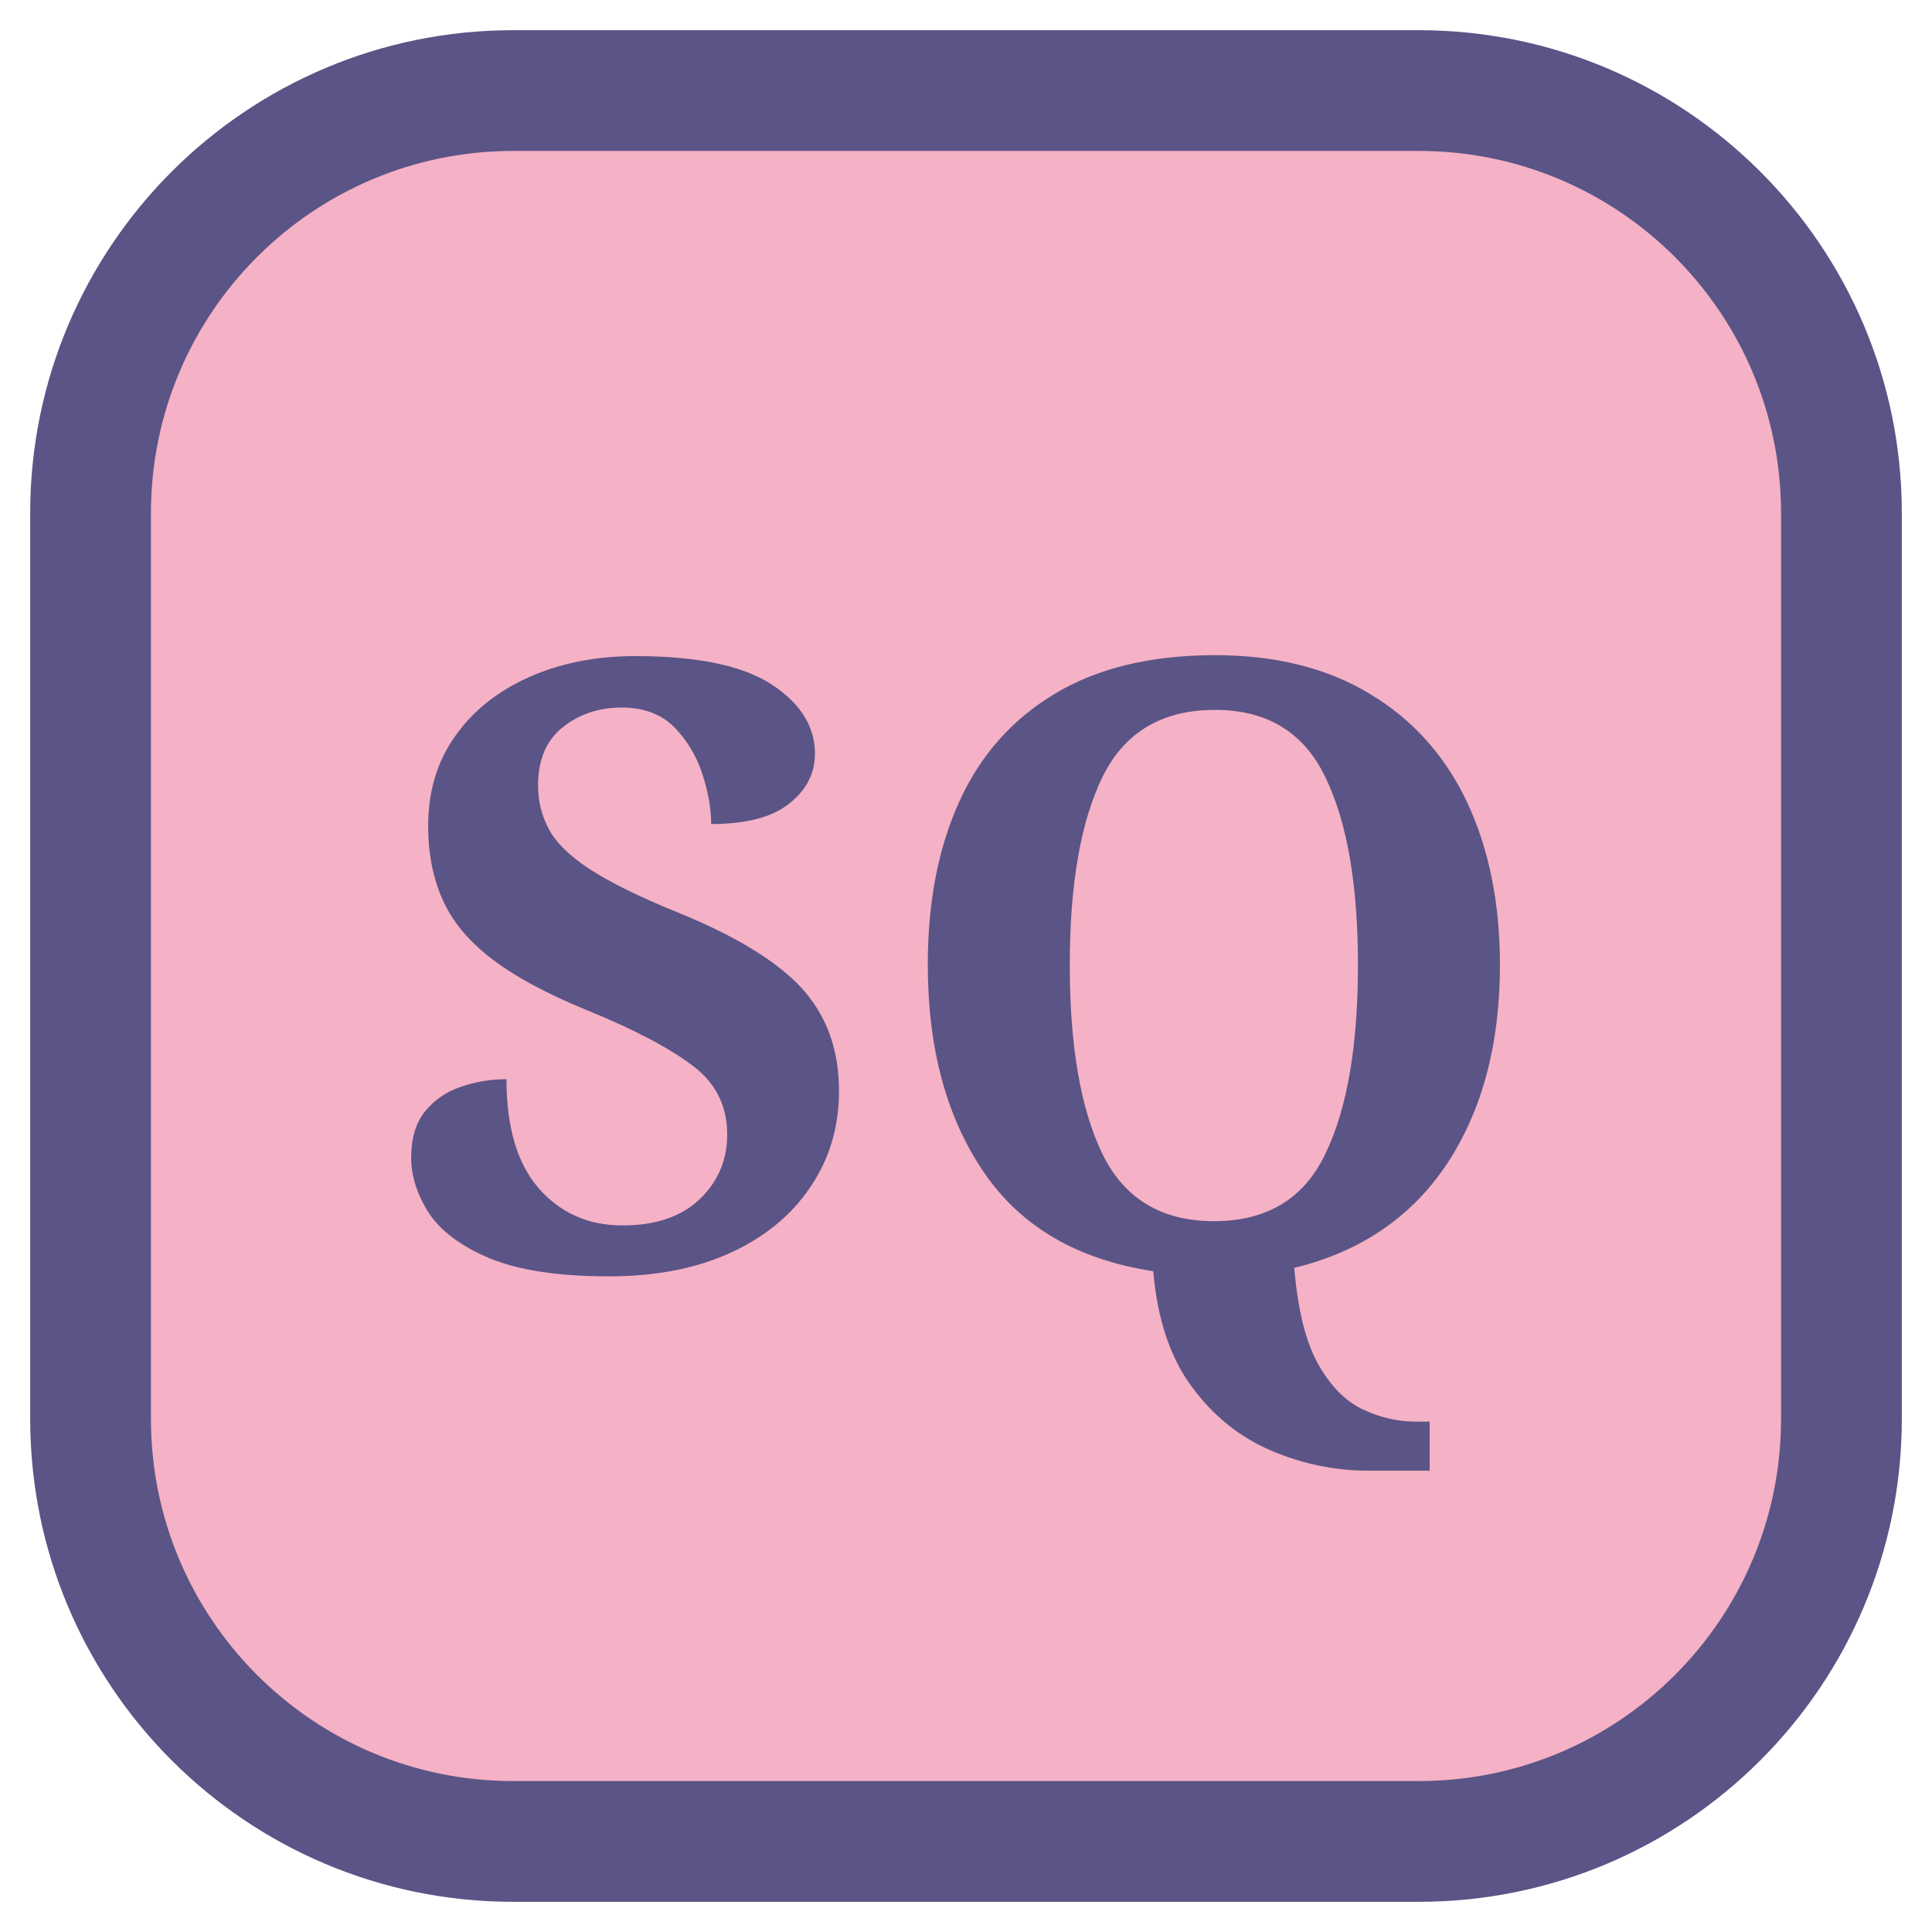
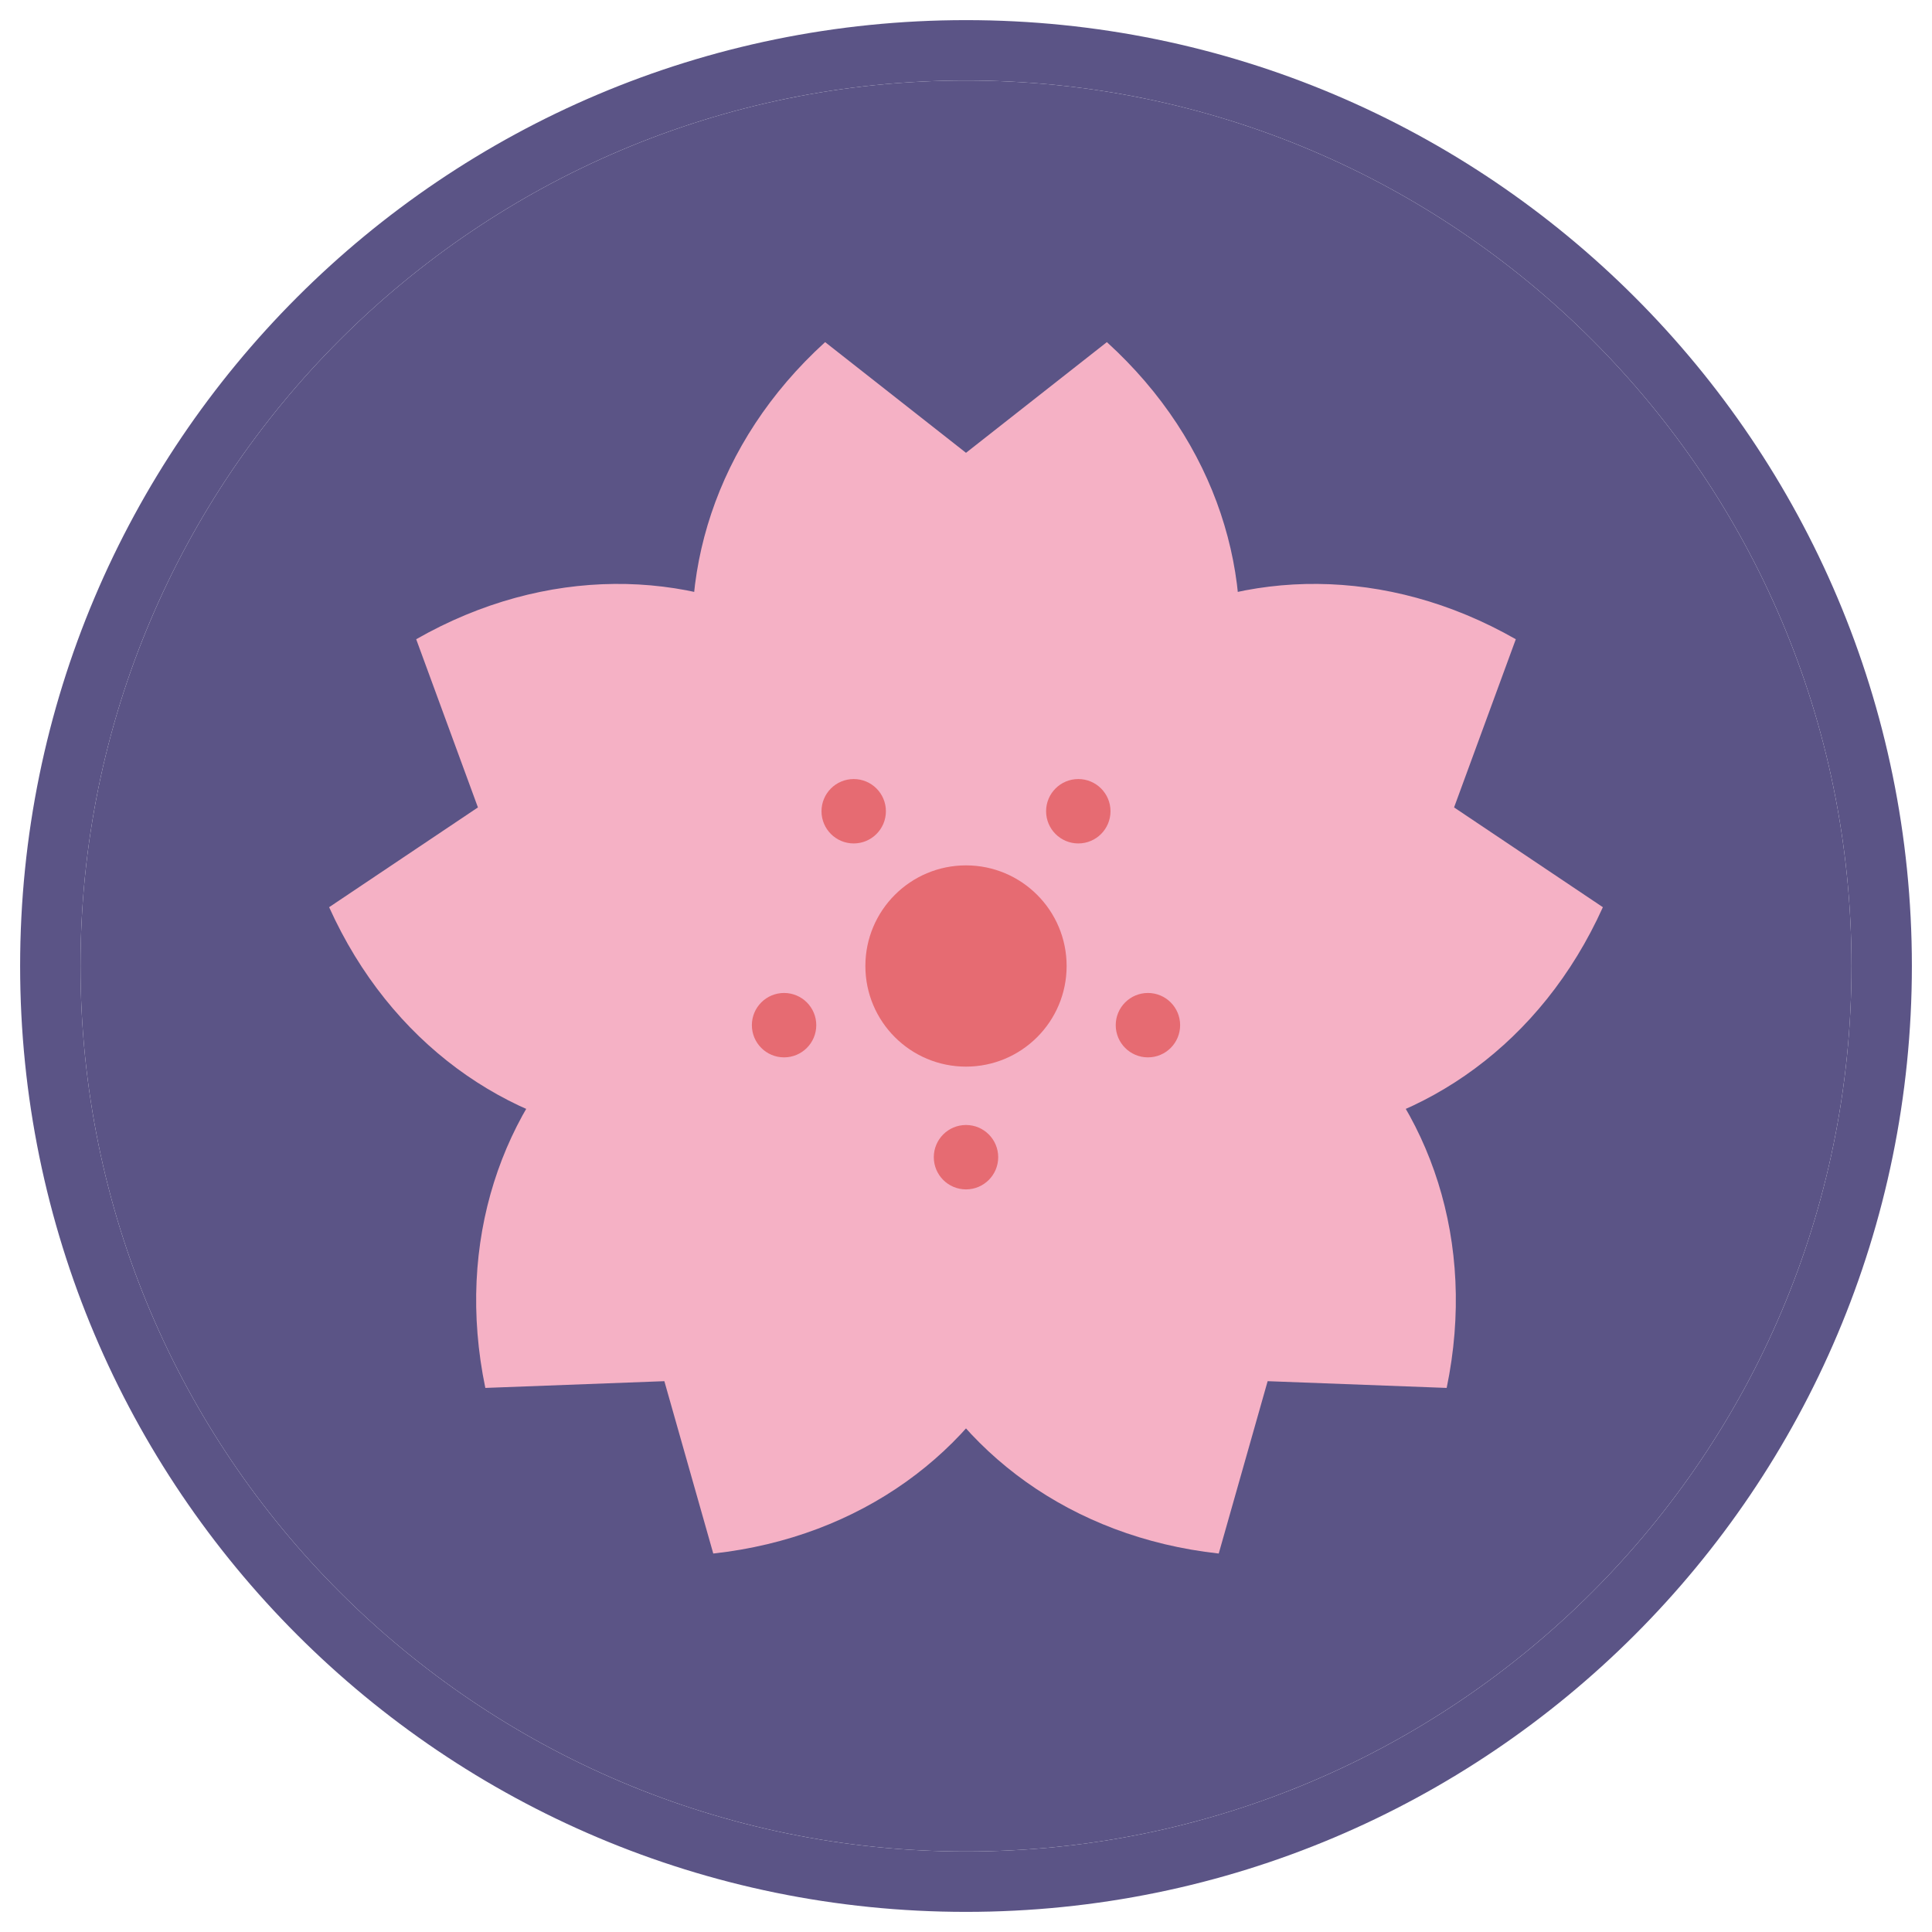
- <svg xmlns="http://www.w3.org/2000/svg" viewBox="0 0 64 64">
-   <rect x="3" y="3" width="58" height="58" rx="14" fill="#F5B1C5" stroke="#5B5486" stroke-width="4" />
-   <text x="32" y="42" text-anchor="middle" font-family="Georgia, serif" font-size="28" font-weight="700" fill="#5B5486">SQ</text>
+ <svg xmlns="http://www.w3.org/2000/svg" viewBox="0 0 96 96">
+   <circle cx="48" cy="48" r="44" fill="#5B5486" />
+   <g fill="#F5B1C5">
+     <path d="M48 49 C33 44 30 27 41 17 L48 22.5 L55 17 C66 27 63 44 48 49 Z" />
+     <path d="M48 49 C33 44 30 27 41 17 L48 22.5 L55 17 C66 27 63 44 48 49 Z" transform="rotate(72 48 48)" />
+     <path d="M48 49 C33 44 30 27 41 17 L48 22.5 L55 17 C66 27 63 44 48 49 Z" transform="rotate(144 48 48)" />
+     <path d="M48 49 C33 44 30 27 41 17 L48 22.5 L55 17 C66 27 63 44 48 49 Z" transform="rotate(216 48 48)" />
+     <path d="M48 49 C33 44 30 27 41 17 L48 22.5 L55 17 C66 27 63 44 48 49 Z" transform="rotate(288 48 48)" />
+   </g>
+   <g fill="#E66B72">
+     <circle cx="48" cy="48" r="5" />
+     <circle cx="53.58" cy="40.31" r="1.6" />
+     <circle cx="57.04" cy="50.94" r="1.6" />
+     <circle cx="48" cy="57.5" r="1.6" />
+     <circle cx="38.96" cy="50.94" r="1.6" />
+     <circle cx="42.42" cy="40.31" r="1.6" />
+   </g>
+   <circle cx="48" cy="48" r="45.5" fill="none" stroke="#5B5486" stroke-width="3" />
</svg>
